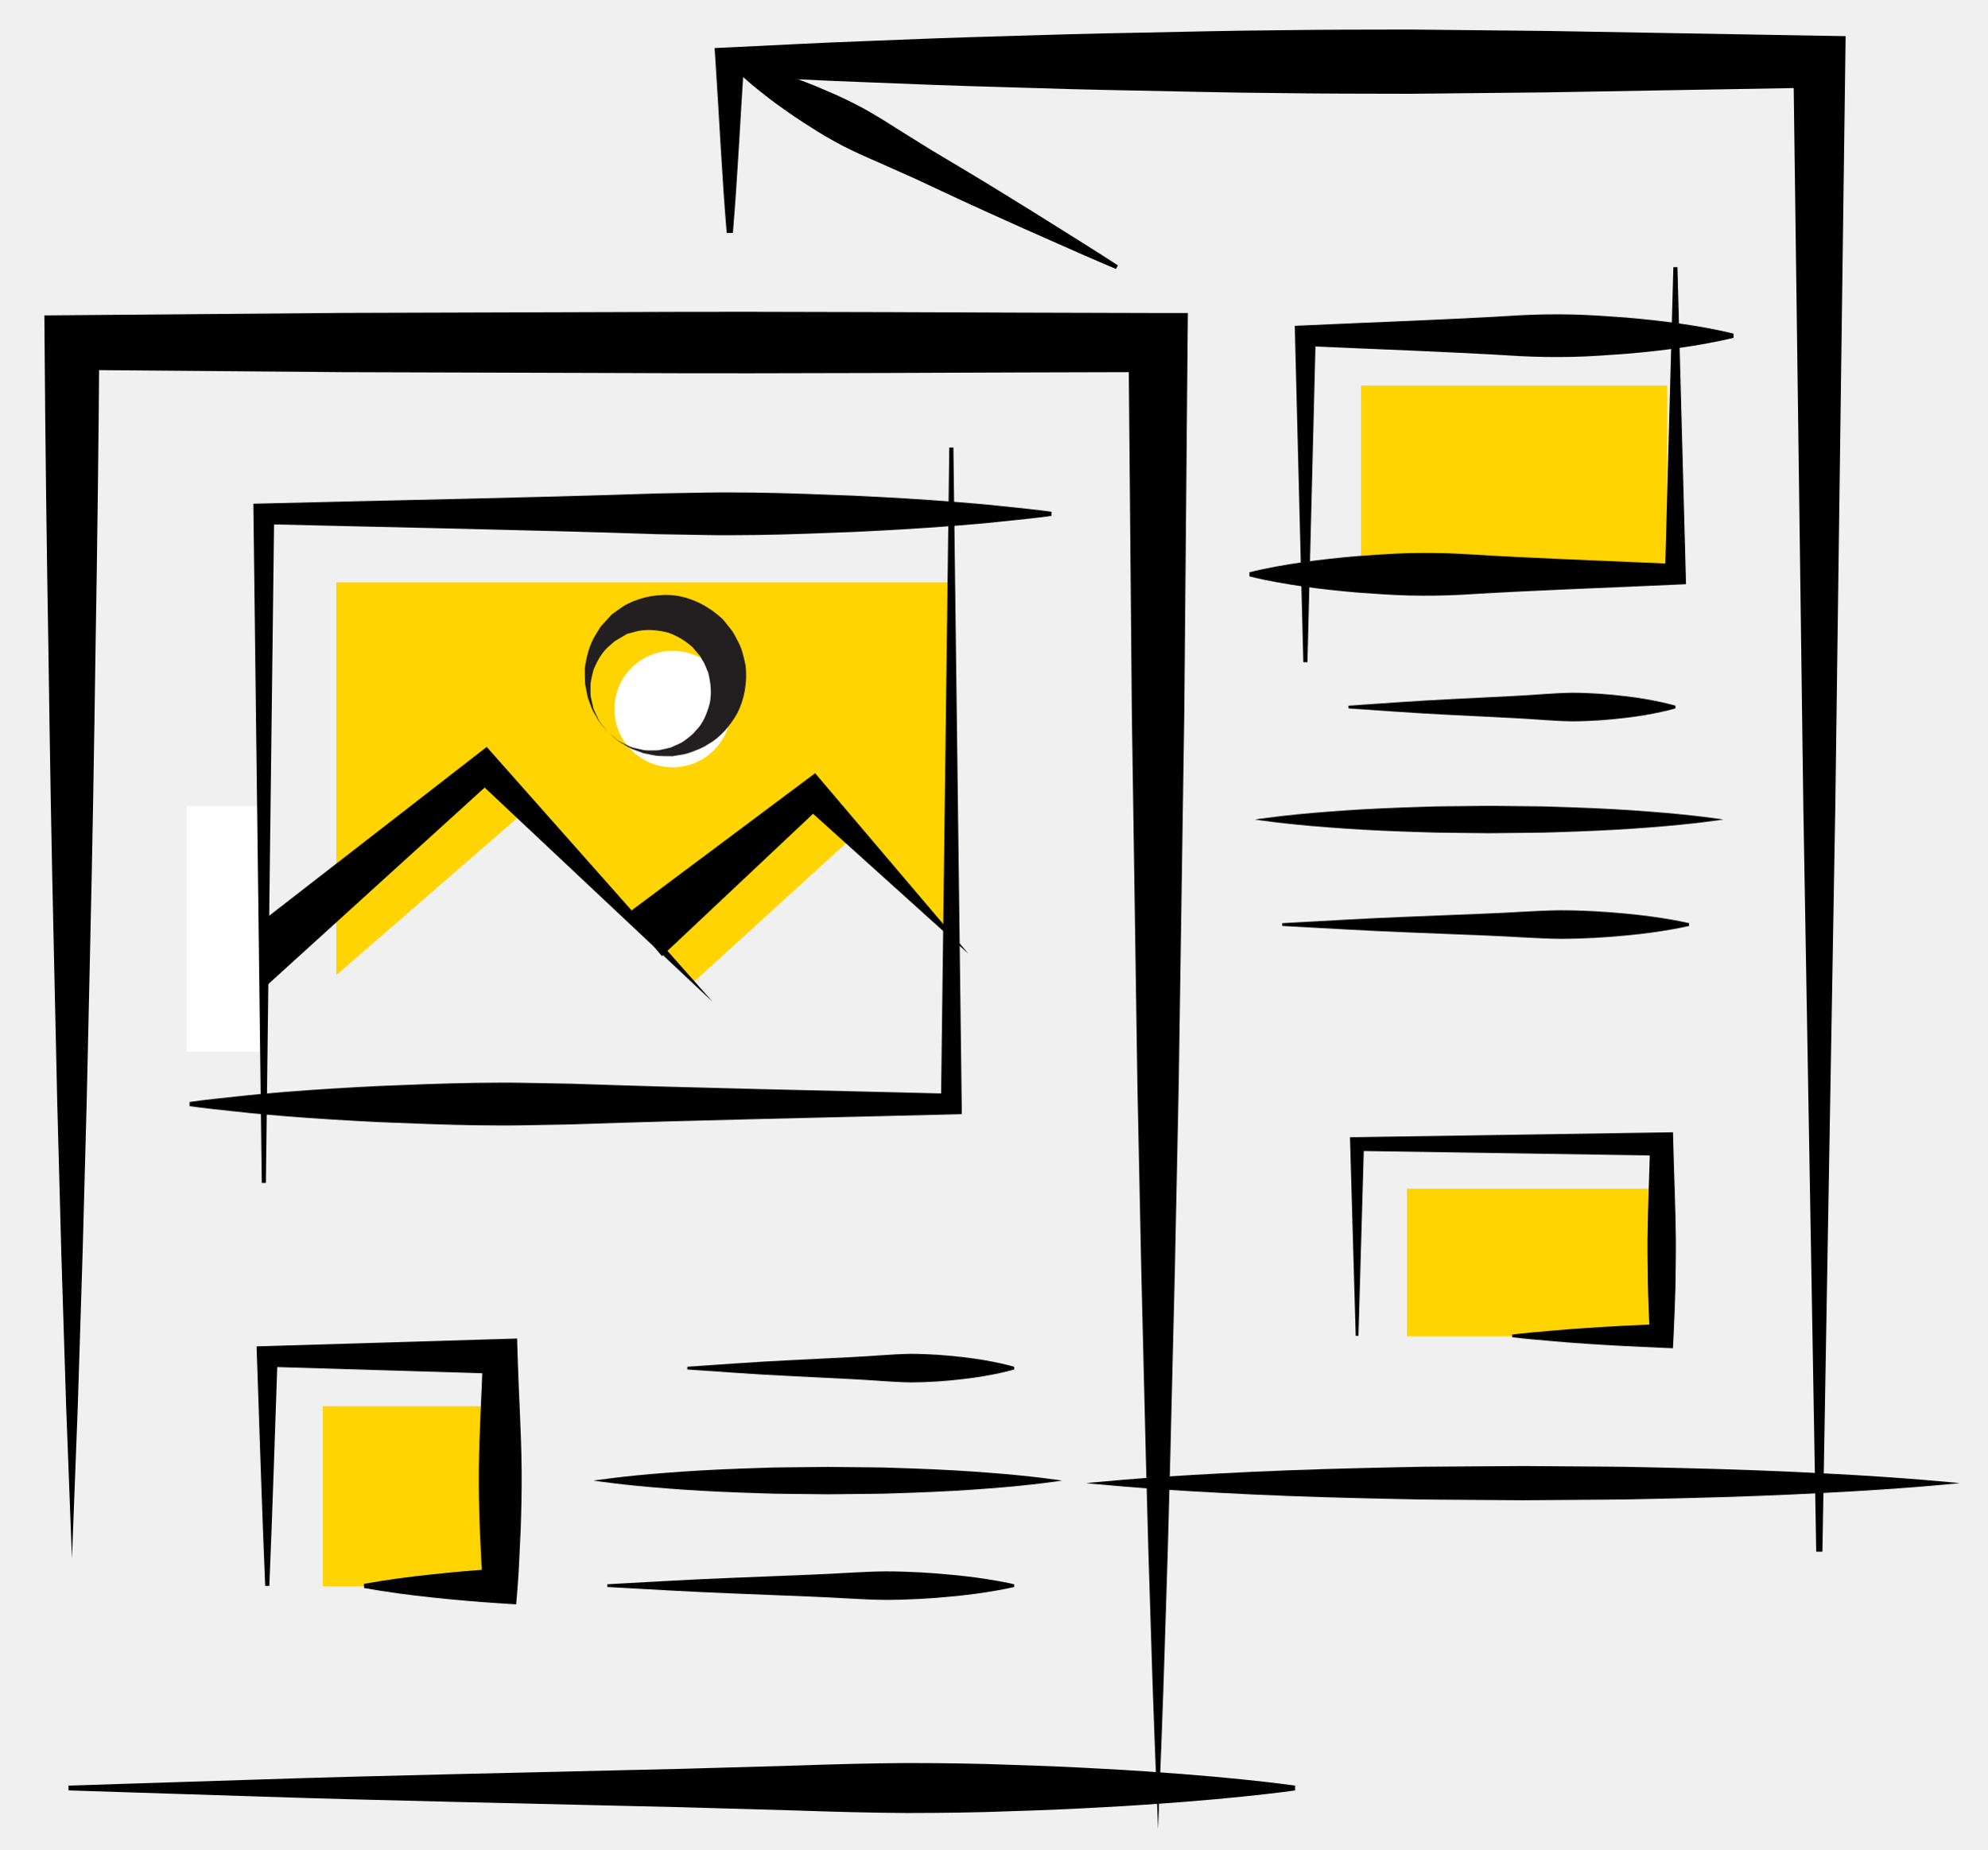
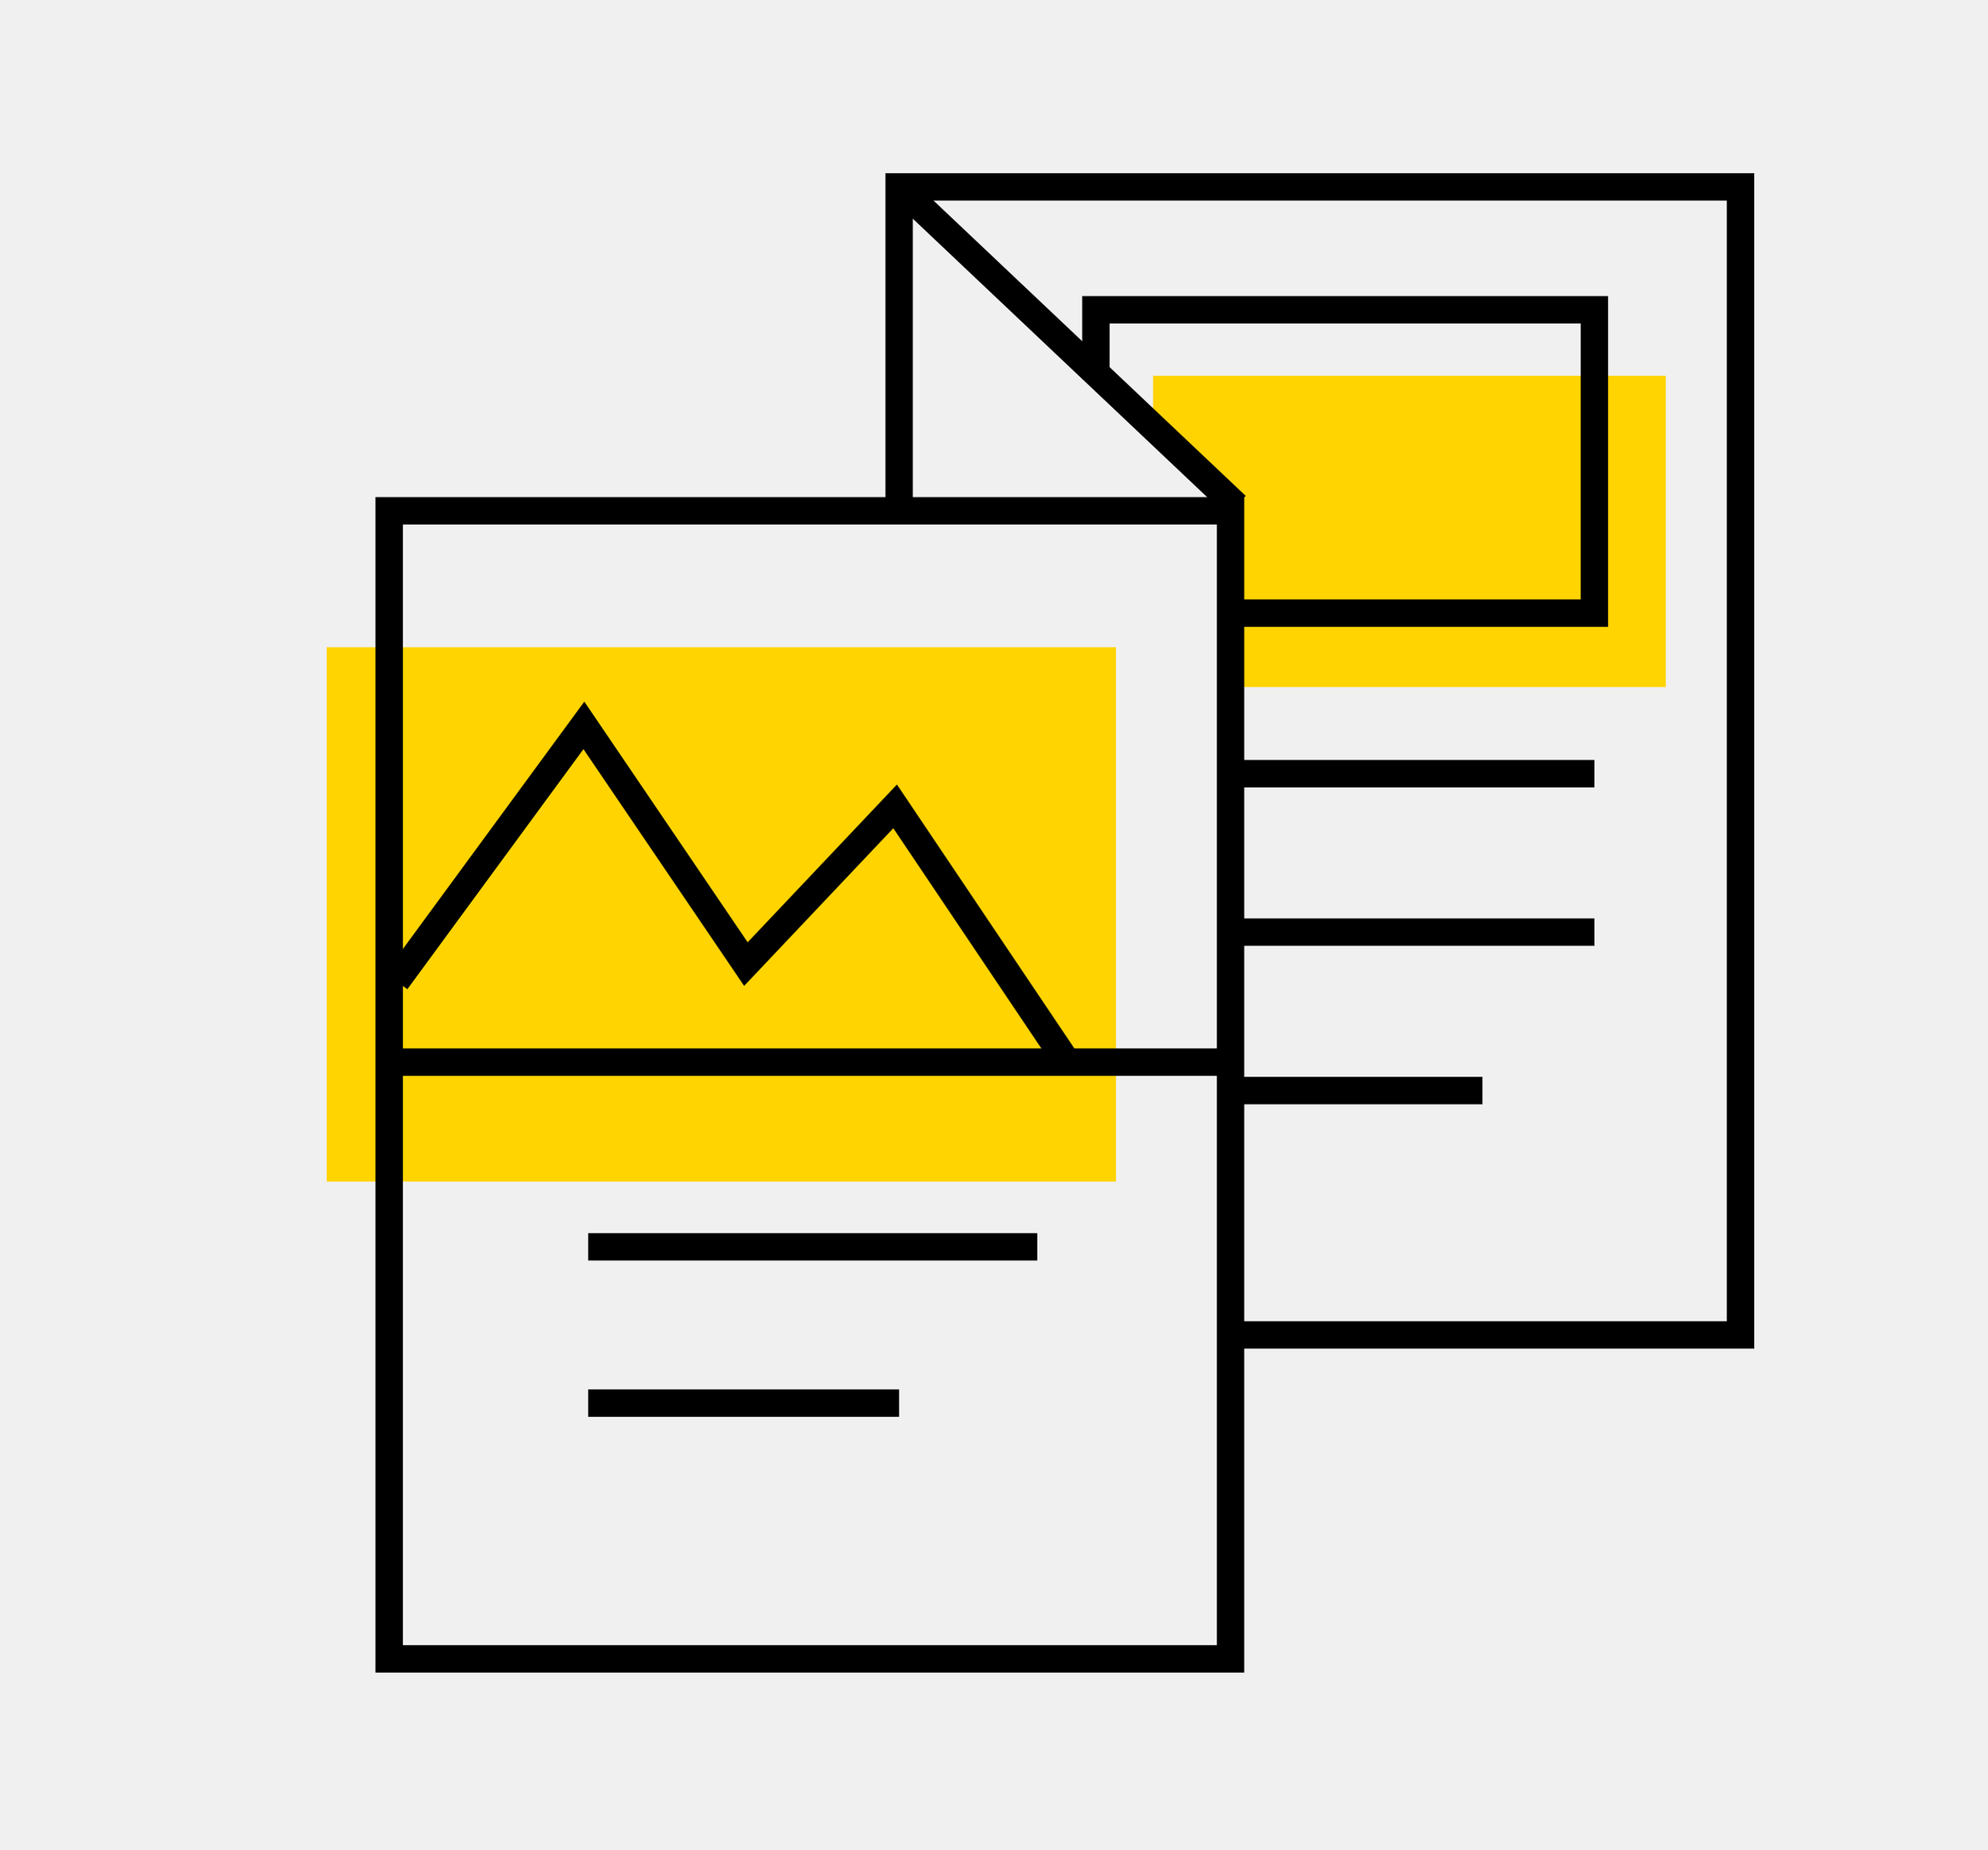
<svg xmlns="http://www.w3.org/2000/svg" version="1.1" id="Layer_1" x="0px" y="0px" width="145px" height="135px" viewBox="0 0 145 135" enable-background="new 0 0 145 135" xml:space="preserve">
-   <polygon fill="#FFD400" points="24.537,71.167 24.537,42.504 69.307,42.504 69.307,68.167 61.981,61.315 50.608,71.682   38.167,59.334 " />
-   <circle fill="#FFFFFF" cx="49.083" cy="51.751" r="4.25" />
-   <rect x="23.559" y="102.637" fill="#FFD400" width="12.346" height="13.146" />
-   <polygon points="16.088,69.594 34.675,55.167 35.513,54.517 36.156,55.242 52,73.125 34.595,56.758 36.075,56.833 18.662,72.656 " />
-   <polygon points="45.724,66.719 58.61,57.082 59.477,56.434 60.091,57.157 70.67,69.617 58.53,58.673 60.01,58.748 48.297,69.781 " />
-   <rect x="13.625" y="58.834" fill="#FFFFFF" width="5.875" height="17.916" />
-   <path fill="#231F20" d="M44.387,53.472c0,0-0.081-0.096-0.232-0.277c-0.136-0.191-0.414-0.417-0.606-0.818  c-0.106-0.193-0.247-0.399-0.359-0.643c-0.093-0.253-0.193-0.528-0.301-0.821c-0.075-0.303-0.121-0.635-0.193-0.989  c-0.023-0.354-0.021-0.735-0.026-1.142c0.113-0.786,0.302-1.695,0.834-2.524l0.197-0.318l0.102-0.161l0.052-0.081  c0.027-0.026-0.052,0.043,0.063-0.061l0.007-0.008l0.014-0.015l0.028-0.031c0.151-0.166,0.303-0.334,0.457-0.504  c0.084-0.085,0.138-0.17,0.249-0.256l0.354-0.259c0.241-0.165,0.499-0.366,0.762-0.488c1.024-0.517,2.256-0.757,3.513-0.61  c1.254,0.182,2.447,0.809,3.399,1.691l0.132,0.148l0.029,0.037l0.059,0.074l0.117,0.148l0.234,0.295  c0.145,0.15,0.339,0.487,0.5,0.813c0.381,0.655,0.49,1.268,0.626,1.883c0.151,1.257-0.088,2.492-0.608,3.517  c-0.568,0.992-1.315,1.821-2.179,2.282c-0.331,0.234-0.847,0.419-1.279,0.575c-0.433,0.167-0.863,0.179-1.254,0.263  c-0.407-0.004-0.789-0.004-1.143-0.027c-0.354-0.071-0.687-0.119-0.99-0.193c-0.293-0.108-0.567-0.208-0.82-0.302  c-0.243-0.112-0.449-0.252-0.642-0.358c-0.401-0.192-0.628-0.472-0.82-0.607C44.483,53.553,44.387,53.472,44.387,53.472z   M44.387,53.472c0,0,0.099,0.078,0.283,0.225c0.198,0.125,0.422,0.412,0.839,0.57c0.2,0.088,0.412,0.208,0.658,0.296  c0.255,0.057,0.53,0.119,0.825,0.186c0.297,0.036,0.621,0.013,0.949,0.019c0.329-0.034,0.669-0.133,1.01-0.213  c0.318-0.165,0.685-0.267,0.971-0.481c0.283-0.229,0.55-0.376,0.848-0.75c0.559-0.544,0.832-1.308,1.025-2.019  c0.147-0.749,0.056-1.504-0.117-2.201c-0.152-0.331-0.258-0.703-0.42-0.903c-0.071-0.118-0.087-0.239-0.295-0.456l-0.243-0.289  l-0.122-0.145l-0.061-0.072l-0.03-0.036l-0.015-0.019l-0.007-0.009c0.043,0.047-0.106-0.118,0.094,0.103  c-0.53-0.483-1.131-0.861-1.824-1.104c-0.698-0.176-1.456-0.268-2.205-0.119c-0.181,0.033-0.317,0.096-0.492,0.132l-0.258,0.063  c-0.089,0.025-0.196,0.108-0.292,0.16c-0.197,0.117-0.392,0.232-0.585,0.347l-0.036,0.021l-0.018,0.011l-0.009,0.005  c0.108-0.099,0.026-0.024,0.048-0.044l-0.053,0.047l-0.107,0.094l-0.215,0.188c-0.611,0.485-0.964,1.167-1.234,1.829  c-0.08,0.341-0.178,0.682-0.211,1.011c0.005,0.329-0.017,0.652,0.02,0.949c0.066,0.294,0.129,0.57,0.187,0.825  c0.088,0.245,0.208,0.456,0.296,0.656c0.158,0.416,0.446,0.642,0.571,0.84C44.309,53.373,44.387,53.472,44.387,53.472z" />
-   <path d="M43.31,108.064c0,0,2.137-0.334,5.342-0.571c1.603-0.129,3.472-0.235,5.476-0.307c1.002-0.026,2.037-0.083,3.088-0.087  c1.052-0.012,2.12-0.022,3.189-0.034c1.068,0.011,2.137,0.022,3.188,0.033c1.052,0.001,2.087,0.06,3.088,0.085  c2.003,0.07,3.873,0.178,5.476,0.307c3.206,0.237,5.342,0.574,5.342,0.574s-2.137,0.337-5.342,0.574  c-1.603,0.129-3.472,0.236-5.476,0.307c-1.001,0.025-2.037,0.084-3.088,0.085c-1.052,0.011-2.12,0.022-3.188,0.033  c-1.069-0.012-2.137-0.022-3.189-0.034c-1.052-0.004-2.086-0.061-3.088-0.087c-2.003-0.071-3.873-0.178-5.476-0.307  C45.447,108.398,43.31,108.064,43.31,108.064z" />
-   <path d="M44.31,115.631c0,0,1.855-0.103,4.639-0.257c2.783-0.161,6.495-0.288,10.206-0.443c1.855-0.067,3.711-0.224,5.451-0.242  c1.74,0.004,3.363,0.106,4.755,0.242c2.784,0.251,4.639,0.7,4.639,0.7v0.199c0,0-1.855,0.449-4.639,0.7  c-1.392,0.136-3.015,0.238-4.755,0.242c-1.74-0.019-3.595-0.175-5.451-0.242c-3.711-0.155-7.423-0.282-10.206-0.443  c-2.784-0.154-4.639-0.257-4.639-0.257V115.631z" />
-   <path d="M50.15,99.755c0,0,1.491-0.103,3.727-0.257c2.236-0.161,5.217-0.288,8.199-0.443c1.49-0.066,2.981-0.224,4.378-0.242  c1.397,0.004,2.702,0.106,3.82,0.242c2.236,0.251,3.727,0.7,3.727,0.7v0.199c0,0-1.491,0.449-3.727,0.7  c-1.118,0.136-2.422,0.238-3.82,0.242c-1.397-0.019-2.888-0.176-4.378-0.242c-2.981-0.155-5.963-0.282-8.199-0.443  c-2.236-0.154-3.727-0.257-3.727-0.257V99.755z" />
-   <path d="M5.25,113.75l-0.424-11.094l-0.35-11.094l-0.3-11.094L3.929,69.375c-0.173-7.396-0.297-14.792-0.4-22.188  C3.403,39.792,3.306,32.396,3.253,25l-0.014-1.98l2.011-0.017l19.813-0.166l19.813-0.061c13.208-0.067,26.417,0.052,39.625,0.068  l2.174,0.002L86.654,25l-0.242,27.125L86.006,79.25l-0.282,13.563l-0.332,13.563c-0.111,4.521-0.243,9.042-0.396,13.563  c-0.132,4.521-0.324,9.042-0.495,13.563c-0.171-4.521-0.363-9.042-0.495-13.563c-0.153-4.521-0.285-9.042-0.396-13.563  l-0.332-13.563L82.994,79.25l-0.406-27.125L82.346,25l2.154,2.155c-13.208,0.017-26.417,0.136-39.625,0.068l-19.813-0.061  L5.25,26.997L7.247,25c-0.053,7.396-0.149,14.792-0.275,22.188c-0.103,7.396-0.227,14.792-0.4,22.188L6.324,80.469l-0.3,11.094  l-0.35,11.094L5.25,113.75z" />
-   <path d="M5,130.325c0,0,5.594-0.18,13.984-0.448c8.391-0.283,19.578-0.504,30.766-0.777c2.797-0.08,5.594-0.16,8.347-0.239  c2.753-0.097,5.463-0.168,8.085-0.184c2.622,0.004,5.157,0.034,7.561,0.131c2.403,0.072,4.676,0.172,6.773,0.292  c2.098,0.107,4.021,0.251,5.725,0.377c1.705,0.136,3.19,0.268,4.414,0.396c2.447,0.248,3.846,0.453,3.846,0.453v0.35  c0,0-1.398,0.205-3.846,0.453c-1.224,0.128-2.709,0.26-4.414,0.396c-1.704,0.126-3.627,0.27-5.725,0.377  c-2.098,0.12-4.37,0.22-6.773,0.292c-2.404,0.097-4.938,0.127-7.561,0.131c-2.622-0.016-5.332-0.087-8.085-0.184  c-2.753-0.079-5.55-0.159-8.347-0.239c-11.188-0.273-22.375-0.494-30.766-0.777C10.594,130.854,5,130.675,5,130.675V130.325z" />
-   <path d="M132.525,113.25l-0.941-54.375L130.856,4.5l1.894,1.894l-19.875,0.347l-9.938,0.103C99.625,6.837,96.313,6.839,93,6.789  c-3.313-0.025-6.625-0.111-9.938-0.176c-3.313-0.058-6.625-0.15-9.938-0.258C69.813,6.265,66.5,6.14,63.188,6.002  C59.875,5.884,56.563,5.7,53.25,5.543L54.293,4.5c-0.277,4.167-0.465,8.333-0.818,12.5h-0.45c-0.353-4.167-0.541-8.333-0.818-12.5  l-0.066-0.991l1.109-0.052c3.313-0.157,6.625-0.341,9.938-0.459c3.313-0.138,6.625-0.263,9.938-0.353  c3.313-0.108,6.625-0.2,9.938-0.258C86.375,2.322,89.688,2.236,93,2.211c3.313-0.051,6.625-0.049,9.938-0.055l9.938,0.103  l19.875,0.347l1.919,0.033l-0.025,1.86l-0.728,54.375l-0.941,54.375H132.525z" />
-   <path d="M81.43,19.632c0,0-1.85-0.779-4.595-2.004c-1.375-0.607-2.98-1.313-4.687-2.096c-1.714-0.768-3.521-1.626-5.335-2.472  c-0.916-0.408-1.831-0.816-2.731-1.218c-0.908-0.388-1.792-0.788-2.626-1.216c-0.826-0.442-1.614-0.89-2.334-1.366  c-0.729-0.458-1.407-0.914-2.02-1.356c-2.472-1.739-3.922-3.271-3.922-3.271l0.141-0.265c0,0,2.082,0.342,4.906,1.416  c0.711,0.26,1.468,0.566,2.256,0.914c0.797,0.33,1.61,0.732,2.439,1.168c0.821,0.451,1.648,0.958,2.478,1.494  c0.837,0.521,1.688,1.051,2.538,1.58c1.717,1.029,3.441,2.045,5.038,3.036c1.604,0.975,3.088,1.91,4.362,2.709  c2.552,1.587,4.233,2.683,4.233,2.683L81.43,19.632z" />
-   <path d="M19.35,115.75c-0.242-5.583-0.404-11.167-0.605-16.75l-0.026-0.731l0.782-0.024l17-0.513l1.23-0.037L37.769,99  c0.082,2.792,0.272,5.583,0.292,8.375c0.009,1.396-0.017,2.792-0.067,4.188c-0.076,1.396-0.111,2.792-0.222,4.188l-0.108,1.345  l-1.163-0.074c-1.657-0.106-3.314-0.248-4.972-0.428c-1.657-0.174-3.314-0.394-4.972-0.692V115.6  c1.657-0.299,3.314-0.519,4.972-0.692c1.658-0.18,3.315-0.321,4.972-0.428l-1.271,1.271c-0.111-1.396-0.146-2.792-0.222-4.188  c-0.05-1.396-0.077-2.792-0.067-4.188c0.019-2.792,0.21-5.583,0.292-8.375l1.269,1.269l-17-0.513L20.255,99  c-0.202,5.583-0.364,11.167-0.605,16.75H19.35z" />
-   <rect x="102.658" y="86.758" fill="#FFD400" width="18.059" height="10.775" />
-   <path d="M98.923,97.504L98.519,83.5l-0.014-0.496l0.518-0.008l22.228-0.342l0.824-0.013l0.021,0.858  c0.058,2.334,0.167,4.668,0.189,7.002c0.007,1.167-0.023,2.334-0.033,3.501c-0.04,1.167-0.075,2.334-0.135,3.501l-0.047,0.9  l-0.82-0.033c-1.817-0.074-3.636-0.167-5.453-0.289c-0.909-0.063-1.817-0.126-2.727-0.213c-0.909-0.082-1.817-0.155-2.727-0.266  v-0.199c0.909-0.11,1.817-0.184,2.727-0.266c0.909-0.087,1.817-0.15,2.727-0.213c1.817-0.122,3.636-0.215,5.453-0.289l-0.867,0.867  c-0.06-1.167-0.095-2.334-0.135-3.501c-0.01-1.167-0.04-2.334-0.033-3.501c0.022-2.334,0.132-4.668,0.189-7.002l0.846,0.846  l-22.228-0.342l0.504-0.504l-0.404,14.004H98.923z" />
-   <rect x="99.309" y="28.137" fill="#FFD400" width="22.346" height="13.146" />
-   <path d="M91.561,59.814c0,0,2.137-0.334,5.342-0.572c1.603-0.128,3.473-0.235,5.476-0.307c1.002-0.026,2.037-0.082,3.089-0.086  c1.052-0.011,2.12-0.023,3.188-0.035c1.068,0.011,2.137,0.023,3.188,0.034c1.052,0,2.087,0.06,3.089,0.085  c2.003,0.069,3.873,0.177,5.476,0.306c3.205,0.238,5.342,0.575,5.342,0.574s-2.137,0.336-5.342,0.574  c-1.603,0.129-3.473,0.237-5.476,0.306c-1.002,0.026-2.037,0.085-3.089,0.085c-1.052,0.011-2.12,0.022-3.188,0.034  c-1.068-0.012-2.137-0.023-3.188-0.035c-1.052-0.004-2.087-0.061-3.089-0.086c-2.003-0.071-3.873-0.178-5.476-0.307  C93.697,60.149,91.561,59.814,91.561,59.814z" />
-   <path d="M93.561,67.38c0,0,1.855-0.103,4.639-0.256c2.783-0.162,6.495-0.288,10.206-0.444c1.855-0.067,3.711-0.223,5.451-0.242  c1.739,0.003,3.363,0.106,4.755,0.242c2.783,0.251,4.639,0.7,4.639,0.7v0.2c0,0-1.855,0.449-4.639,0.7  c-1.392,0.136-3.016,0.238-4.755,0.242c-1.74-0.019-3.596-0.175-5.451-0.242c-3.711-0.155-7.423-0.282-10.206-0.444  c-2.783-0.153-4.639-0.256-4.639-0.256V67.38z" />
-   <path d="M98.4,51.504c0,0,1.49-0.103,3.727-0.256c2.236-0.162,5.217-0.288,8.198-0.444c1.49-0.067,2.981-0.223,4.379-0.242  c1.397,0.004,2.701,0.107,3.819,0.242c2.236,0.251,3.727,0.7,3.727,0.7v0.2c0,0-1.49,0.449-3.727,0.7  c-1.118,0.135-2.422,0.238-3.819,0.242c-1.397-0.019-2.889-0.175-4.379-0.242c-2.981-0.156-5.962-0.282-8.198-0.444  c-2.236-0.153-3.727-0.256-3.727-0.256V51.504z" />
-   <path d="M95.1,48.334L94.494,24.5l-0.018-0.72l0.773-0.036c5.208-0.239,10.417-0.409,15.625-0.732  c1.302-0.07,2.604-0.087,3.906-0.058c1.302,0.034,2.604,0.131,3.906,0.225c1.302,0.113,2.604,0.251,3.906,0.437  c1.302,0.19,2.604,0.411,3.906,0.734v0.3c-1.302,0.323-2.604,0.543-3.906,0.734c-1.302,0.186-2.604,0.324-3.906,0.437  c-1.302,0.094-2.604,0.191-3.906,0.225c-1.302,0.029-2.604,0.012-3.906-0.058c-5.208-0.324-10.417-0.494-15.625-0.732l0.756-0.755  L95.4,48.334H95.1z" />
-   <path d="M19.1,86.333L18.494,37.5l-0.009-0.736l0.765-0.019c9.579-0.238,19.158-0.41,28.737-0.731l3.592-0.063  c1.197-0.024,2.395-0.006,3.592,0.004c2.395,0.034,4.789,0.131,7.184,0.225c2.395,0.113,4.789,0.251,7.184,0.437  c1.197,0.099,2.395,0.19,3.592,0.326c1.197,0.127,2.395,0.237,3.592,0.408v0.3c-1.197,0.17-2.395,0.28-3.592,0.408  c-1.198,0.136-2.395,0.227-3.592,0.326c-2.395,0.186-4.79,0.324-7.184,0.437c-2.395,0.094-4.79,0.191-7.184,0.225  c-1.198,0.01-2.395,0.028-3.592,0.004l-3.592-0.063c-9.579-0.322-19.158-0.493-28.737-0.731l0.755-0.755l-0.605,48.833H19.1z" />
-   <path d="M122.4,19.5l0.605,22.417l0.019,0.72l-0.774,0.036c-5.181,0.239-10.361,0.409-15.542,0.732  c-1.295,0.07-2.59,0.087-3.885,0.058c-1.295-0.034-2.591-0.131-3.886-0.225c-1.295-0.113-2.59-0.251-3.885-0.437  c-1.296-0.19-2.591-0.411-3.886-0.734v-0.3c1.295-0.323,2.59-0.543,3.886-0.734c1.295-0.186,2.59-0.324,3.885-0.437  c1.295-0.094,2.591-0.191,3.886-0.225c1.295-0.029,2.59-0.012,3.885,0.058c5.181,0.324,10.361,0.494,15.542,0.732l-0.756,0.755  L122.1,19.5H122.4z" />
-   <path d="M69.567,32.667l0.605,47.915l0.009,0.735l-0.765,0.021c-9.264,0.237-18.528,0.409-27.792,0.731l-3.474,0.063  c-1.158,0.024-2.316,0.006-3.474-0.004c-2.316-0.034-4.632-0.131-6.948-0.225c-2.316-0.113-4.632-0.251-6.948-0.438  c-1.158-0.1-2.316-0.19-3.474-0.326c-1.158-0.127-2.316-0.237-3.474-0.407v-0.301c1.158-0.17,2.316-0.28,3.474-0.407  c1.158-0.136,2.316-0.227,3.474-0.326c2.316-0.187,4.632-0.324,6.948-0.438c2.316-0.094,4.632-0.19,6.948-0.225  c1.158-0.01,2.316-0.028,3.474-0.004l3.474,0.063c9.264,0.322,18.528,0.494,27.792,0.731l-0.755,0.756l0.605-47.915H69.567z" />
-   <path d="M143,108.25c0,0-3.984,0.418-9.961,0.715c-2.988,0.161-6.475,0.294-10.21,0.383c-1.868,0.033-3.798,0.103-5.759,0.108  c-1.961,0.014-3.953,0.028-5.945,0.043c-1.992-0.014-3.984-0.028-5.945-0.042c-1.961-0.001-3.891-0.074-5.759-0.106  c-3.735-0.087-7.222-0.222-10.21-0.383c-5.977-0.297-9.961-0.718-9.961-0.718s3.984-0.421,9.961-0.718  c2.988-0.161,6.475-0.296,10.21-0.383c1.868-0.032,3.798-0.105,5.759-0.106c1.961-0.014,3.953-0.028,5.945-0.042  c1.992,0.015,3.984,0.029,5.945,0.043c1.961,0.006,3.891,0.075,5.759,0.108c3.735,0.089,7.222,0.222,10.21,0.383  C139.016,107.832,143,108.25,143,108.25z" />
+   <polygon fill="#FFD400" points="121.548,50.143 89.79,50.143 89.79,37.282 84.137,31.755 84.137,27.425 121.548,27.425 " />
+   <rect x="23.834" y="47.239" fill="#FFD400" width="57.598" height="39" />
+   <rect x="28.396" y="37.282" fill="none" stroke="#000000" stroke-width="2" stroke-miterlimit="10" width="61.394" height="83.794" />
+   <polyline fill="none" stroke="#000000" stroke-width="2" stroke-miterlimit="10" points="65.605,37.282 65.605,13.639 127,13.639   127,97.433 89.79,97.433 " />
+   <line fill="none" stroke="#000000" stroke-width="2" stroke-miterlimit="10" x1="90.208" y1="36.917" x2="65.605" y2="13.639" />
+   <line fill="none" stroke="#000000" stroke-width="2" stroke-miterlimit="10" x1="89.79" y1="77.521" x2="28.396" y2="77.521" />
+   <line fill="none" stroke="#000000" stroke-width="2" stroke-miterlimit="10" x1="42.914" y1="91.003" x2="75.686" y2="91.003" />
+   <line fill="none" stroke="#000000" stroke-width="2" stroke-miterlimit="10" x1="42.914" y1="102.409" x2="65.605" y2="102.409" />
+   <line fill="none" stroke="#000000" stroke-width="2" stroke-miterlimit="10" x1="89.79" y1="56.468" x2="116.34" y2="56.468" />
+   <line fill="none" stroke="#000000" stroke-width="2" stroke-miterlimit="10" x1="89.79" y1="68.031" x2="116.34" y2="68.031" />
+   <line fill="none" stroke="#000000" stroke-width="2" stroke-miterlimit="10" x1="89.79" y1="79.597" x2="108.173" y2="79.597" />
+   <polyline fill="none" stroke="#000000" stroke-width="2" stroke-miterlimit="10" points="89.79,44.749 116.34,44.749 116.34,22.609   79.966,22.609 79.966,27.678 " />
+   <polyline fill="none" stroke="#000000" stroke-width="2" stroke-miterlimit="10" points="28.914,71.609 42.603,52.942   54.425,70.365 65.314,58.854 78.07,77.832 " />
</svg>
